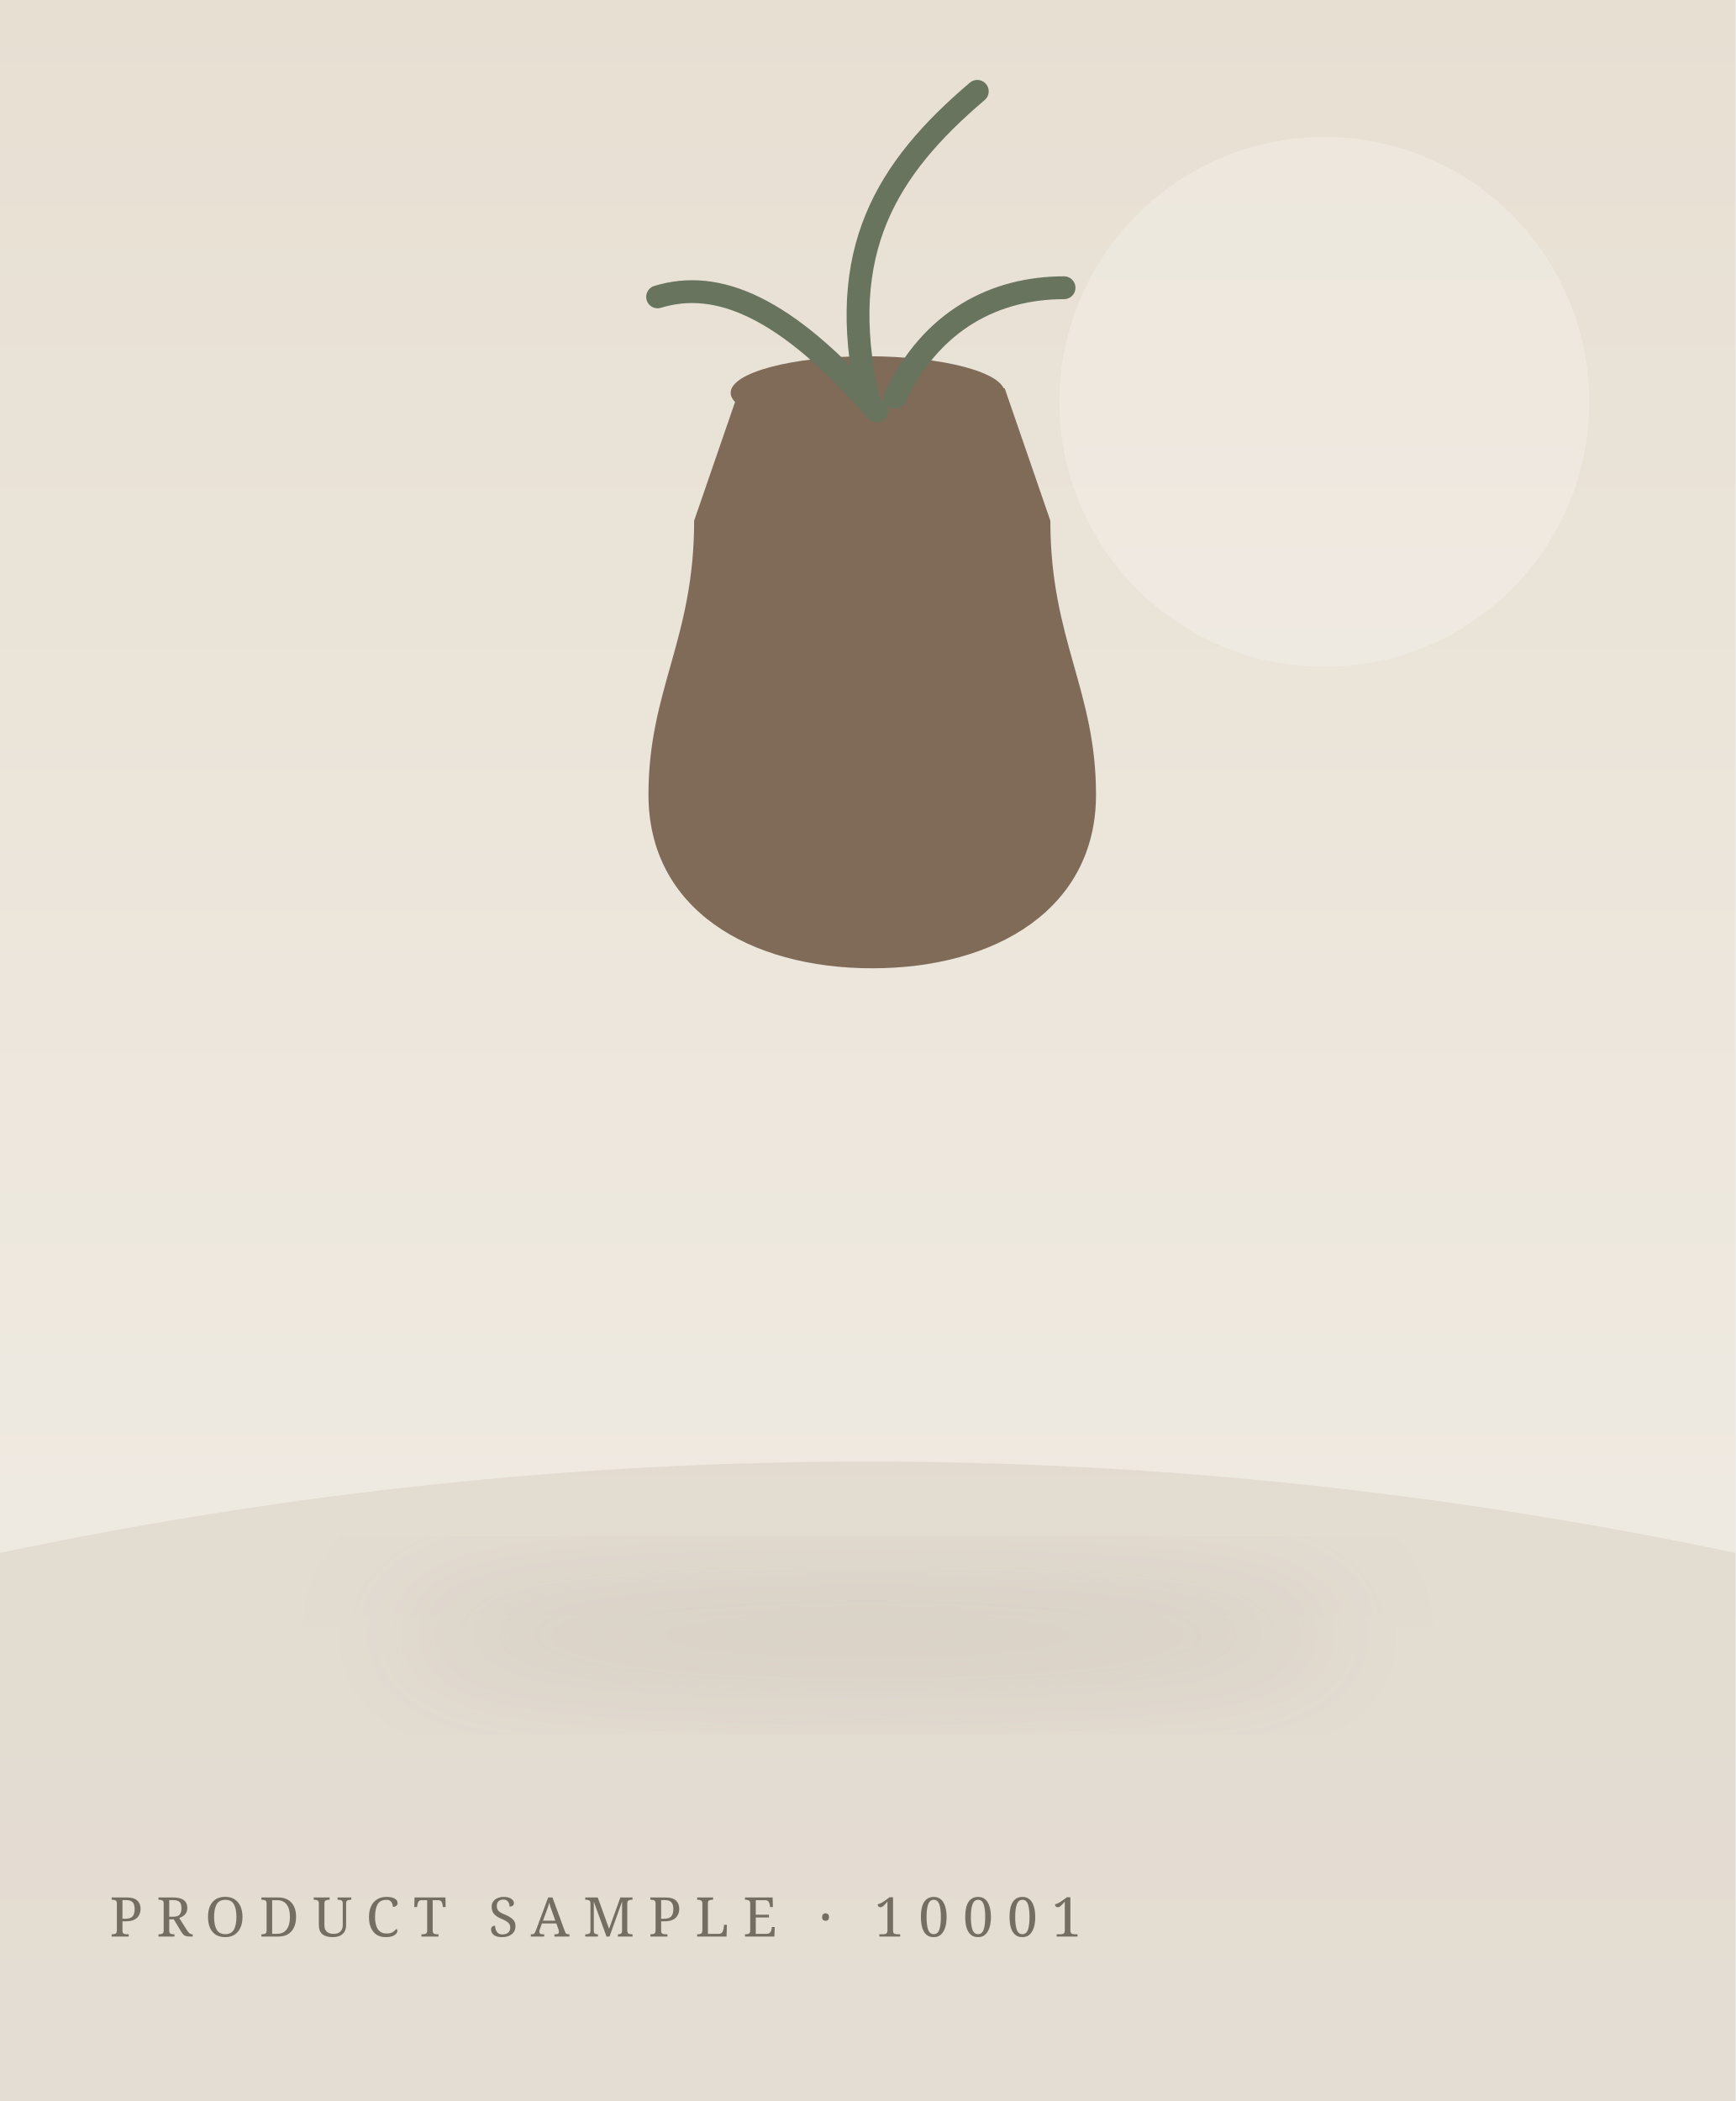
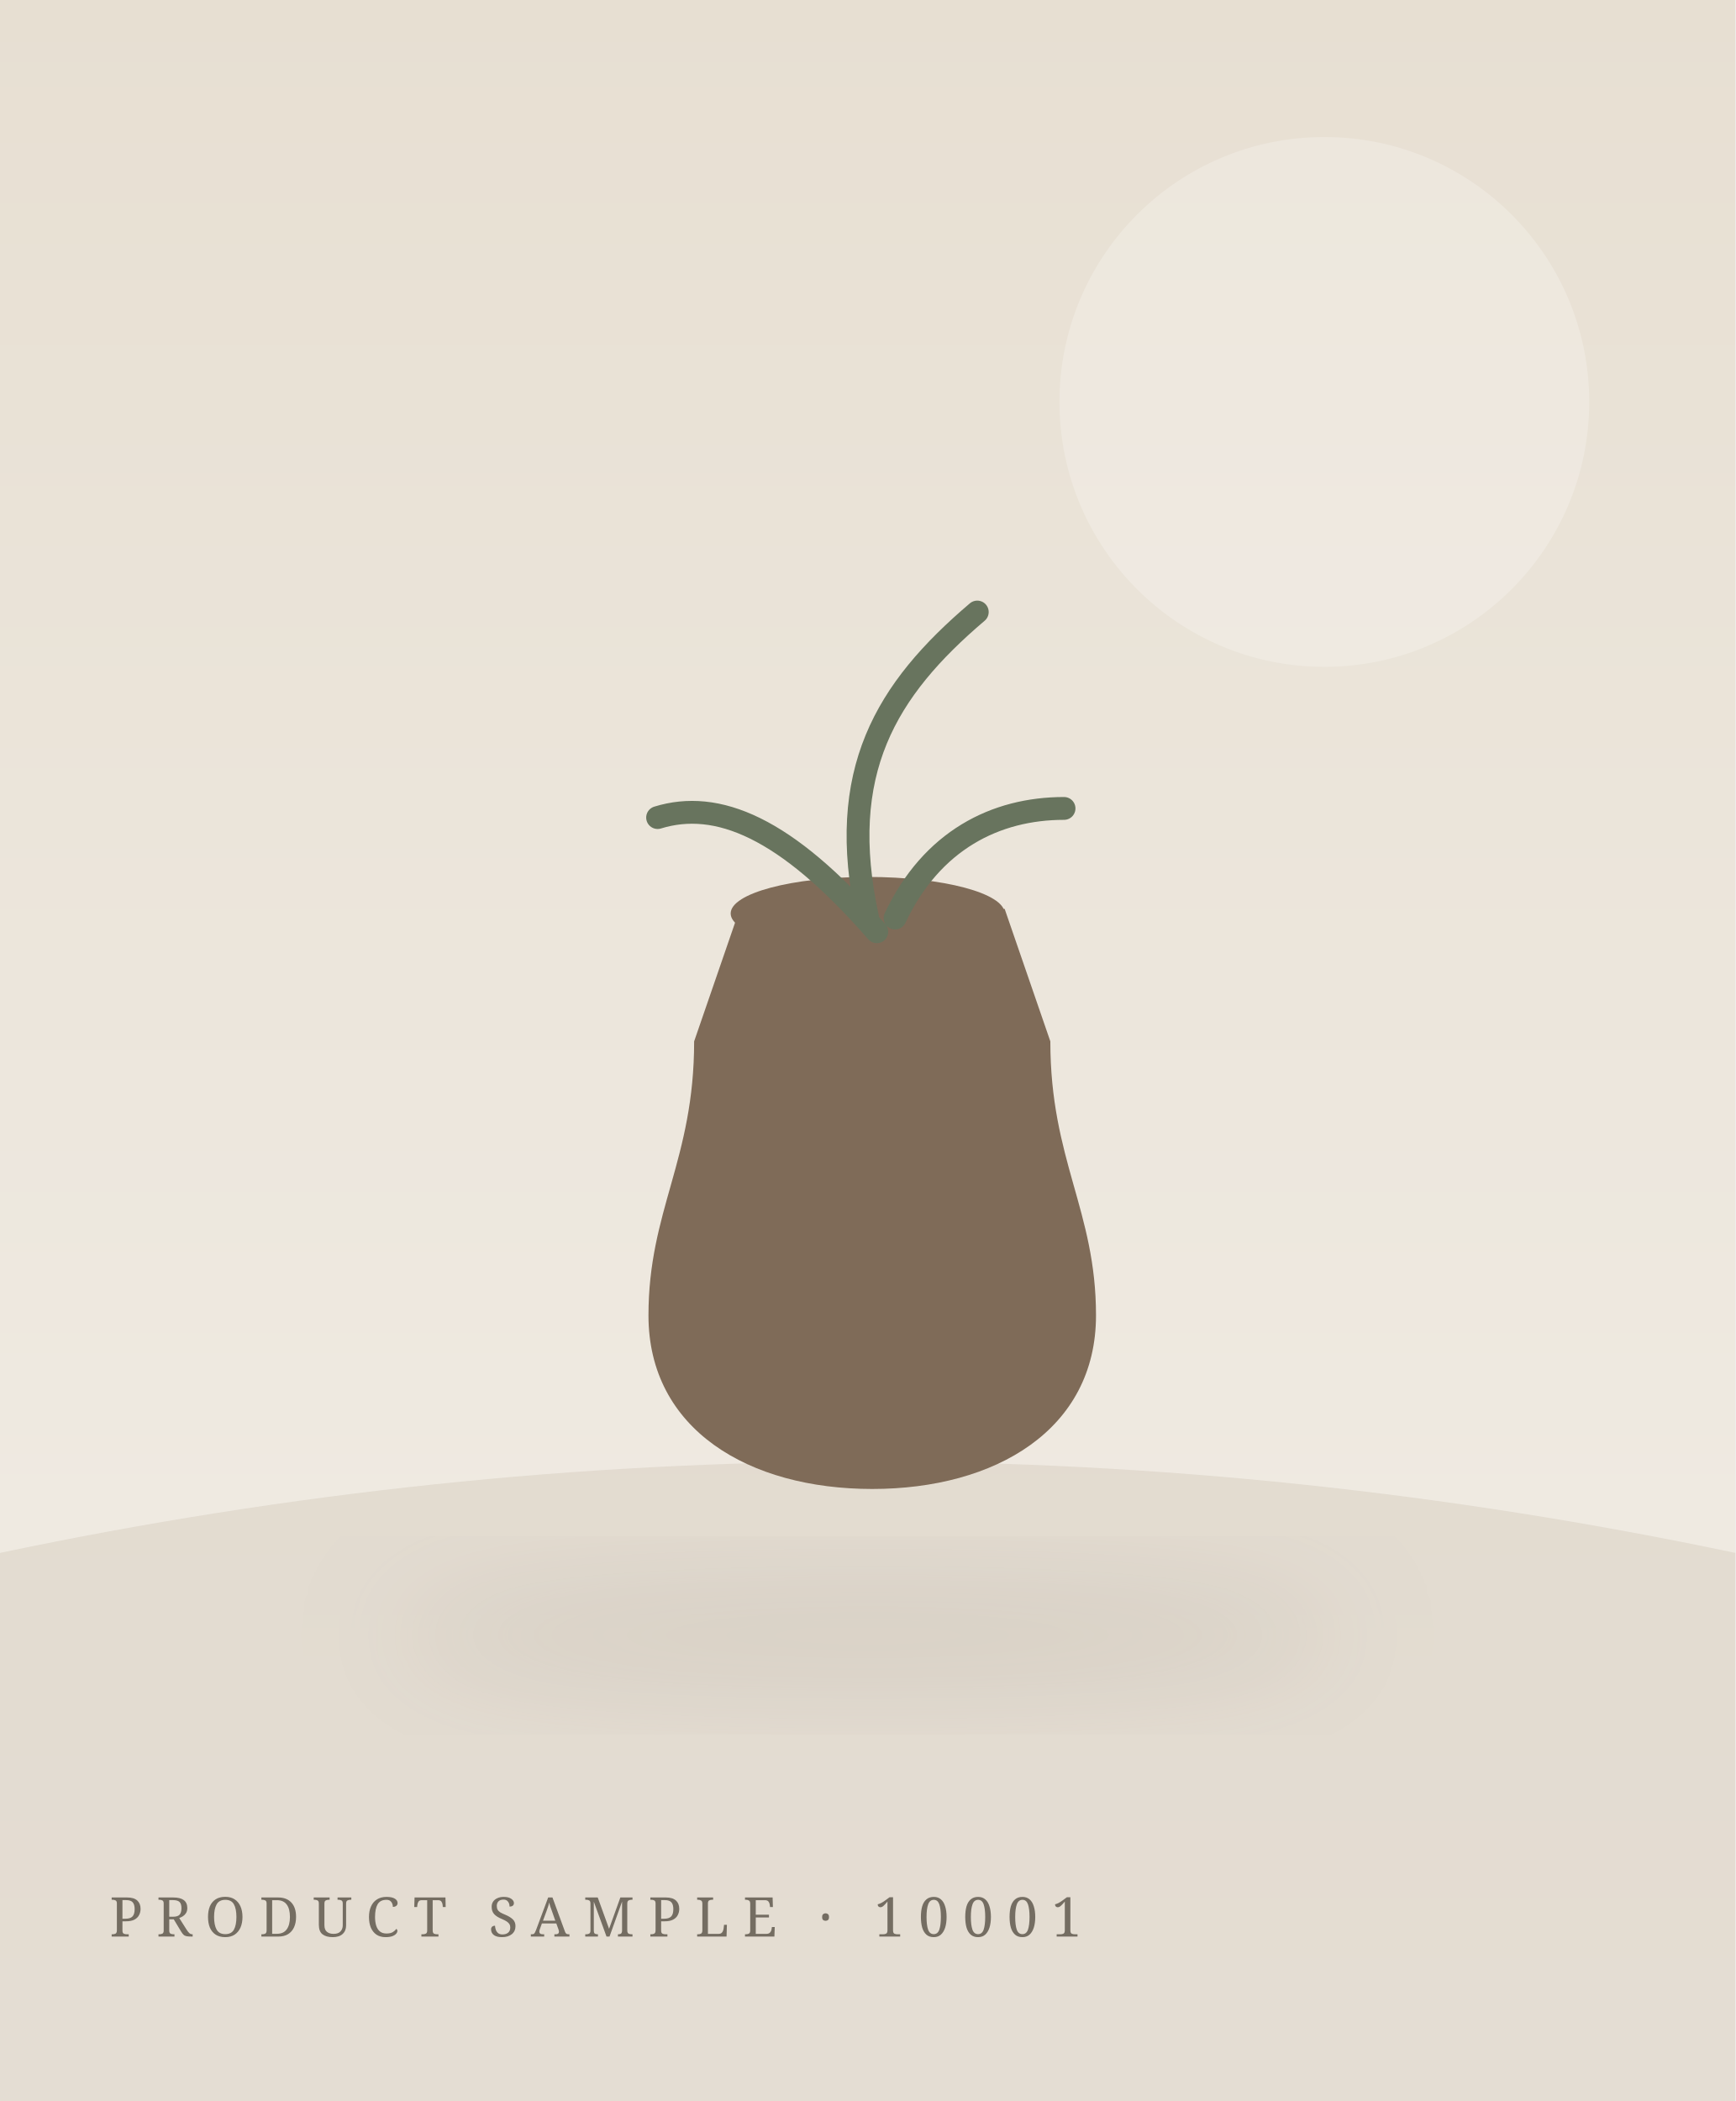
<svg xmlns="http://www.w3.org/2000/svg" viewBox="0 0 380 460">
  <defs>
    <linearGradient id="g" x2="0" y2="1">
      <stop stop-color="#e7dfd2" />
      <stop offset="1" stop-color="#f2eee7" />
    </linearGradient>
    <filter id="s">
      <feGaussianBlur stdDeviation="12" />
    </filter>
  </defs>
  <rect width="380" height="460" fill="url(#g)" />
  <circle cx="290" cy="88" r="58" fill="#fff" opacity=".22" />
  <ellipse cx="190" cy="358" rx="105" ry="18" fill="#635b50" opacity=".16" filter="url(#s)" />
  <path d="M0 340Q190 300 380 340v120H0z" fill="#d8d0c3" opacity=".55" />
-   <g transform="translate(0,0) scale(1)">
+   <g transform="translate(0,114) scale(1)">
    <path d="M152 114c0 26-10 37-10 60 0 25 22 38 49 38s49-13 49-38c0-23-10-34-10-60l-10-29h-58z" fill="#7f6b58" />
    <ellipse cx="190" cy="86" rx="30" ry="8" fill="#7f6b58" />
    <path d="M190 87c-7-32 4-50 24-67m-22 70c-20-23-35-29-48-25m52 22c8-17 22-24 37-24" fill="none" stroke="#68745e" stroke-width="5" stroke-linecap="round" />
  </g>
  <text x="24" y="424" fill="#746d62" font-family="Georgia,serif" font-size="12" letter-spacing="3">PRODUCT SAMPLE · 10001</text>
</svg>
